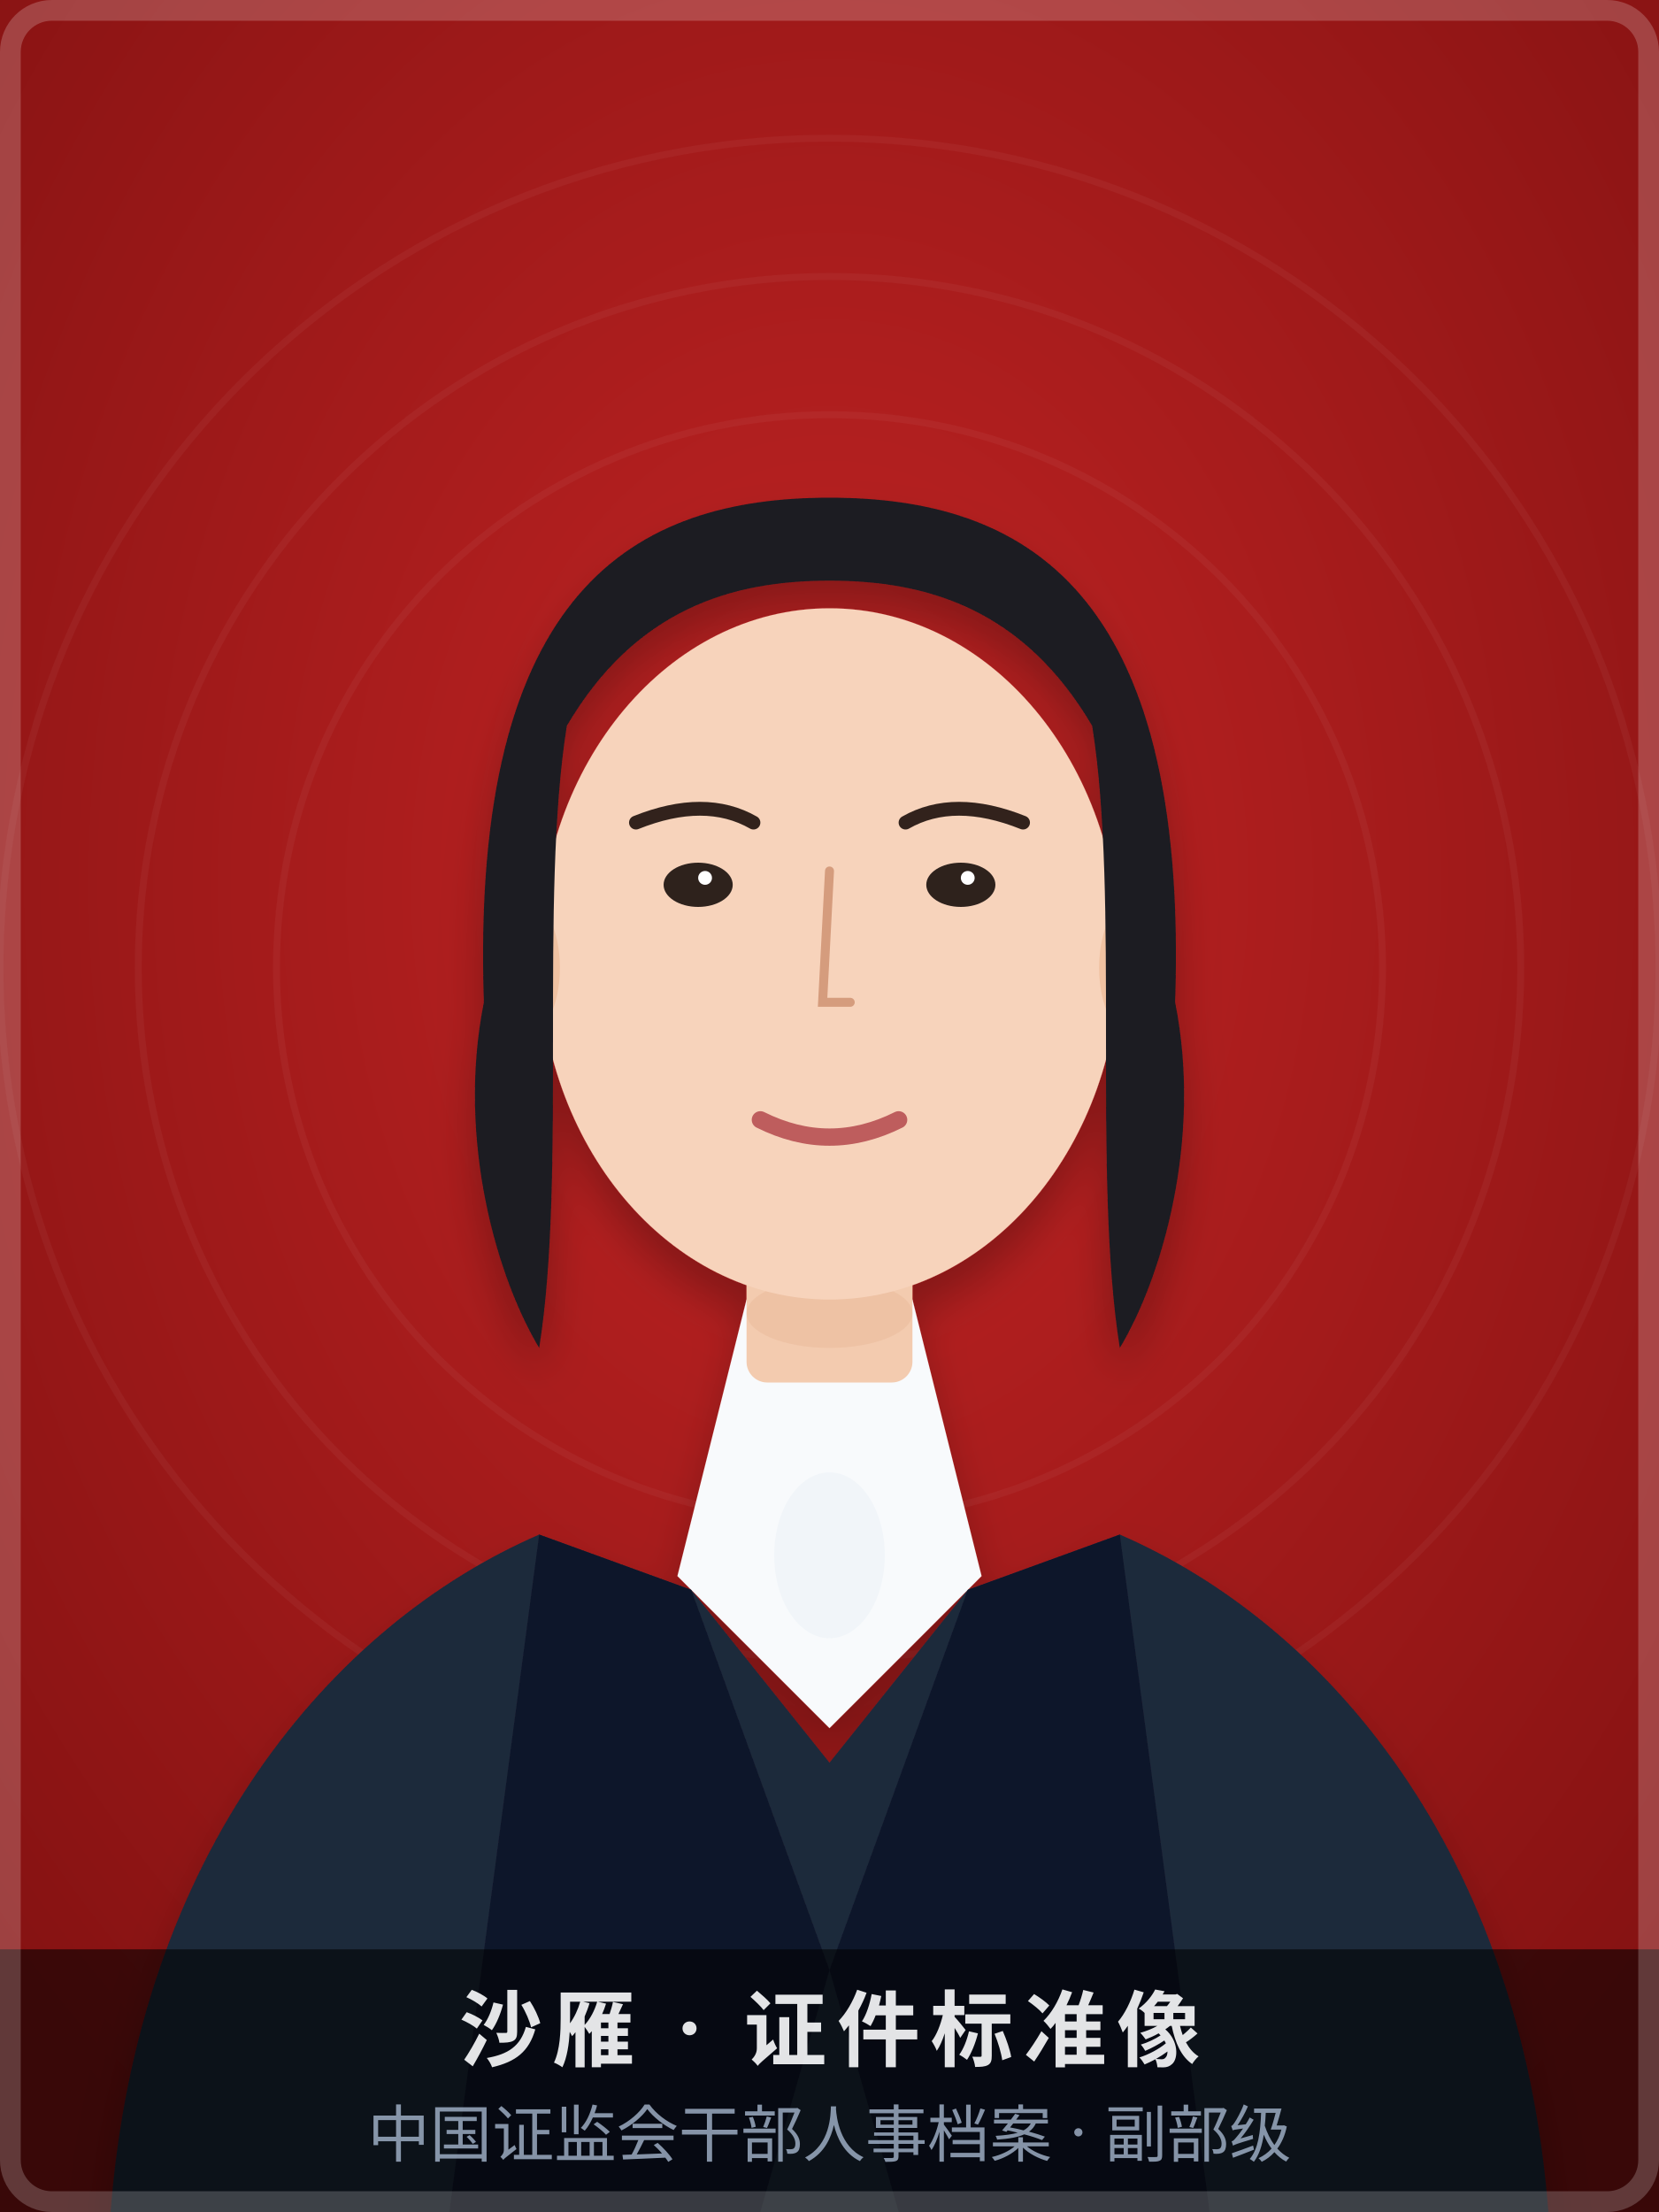
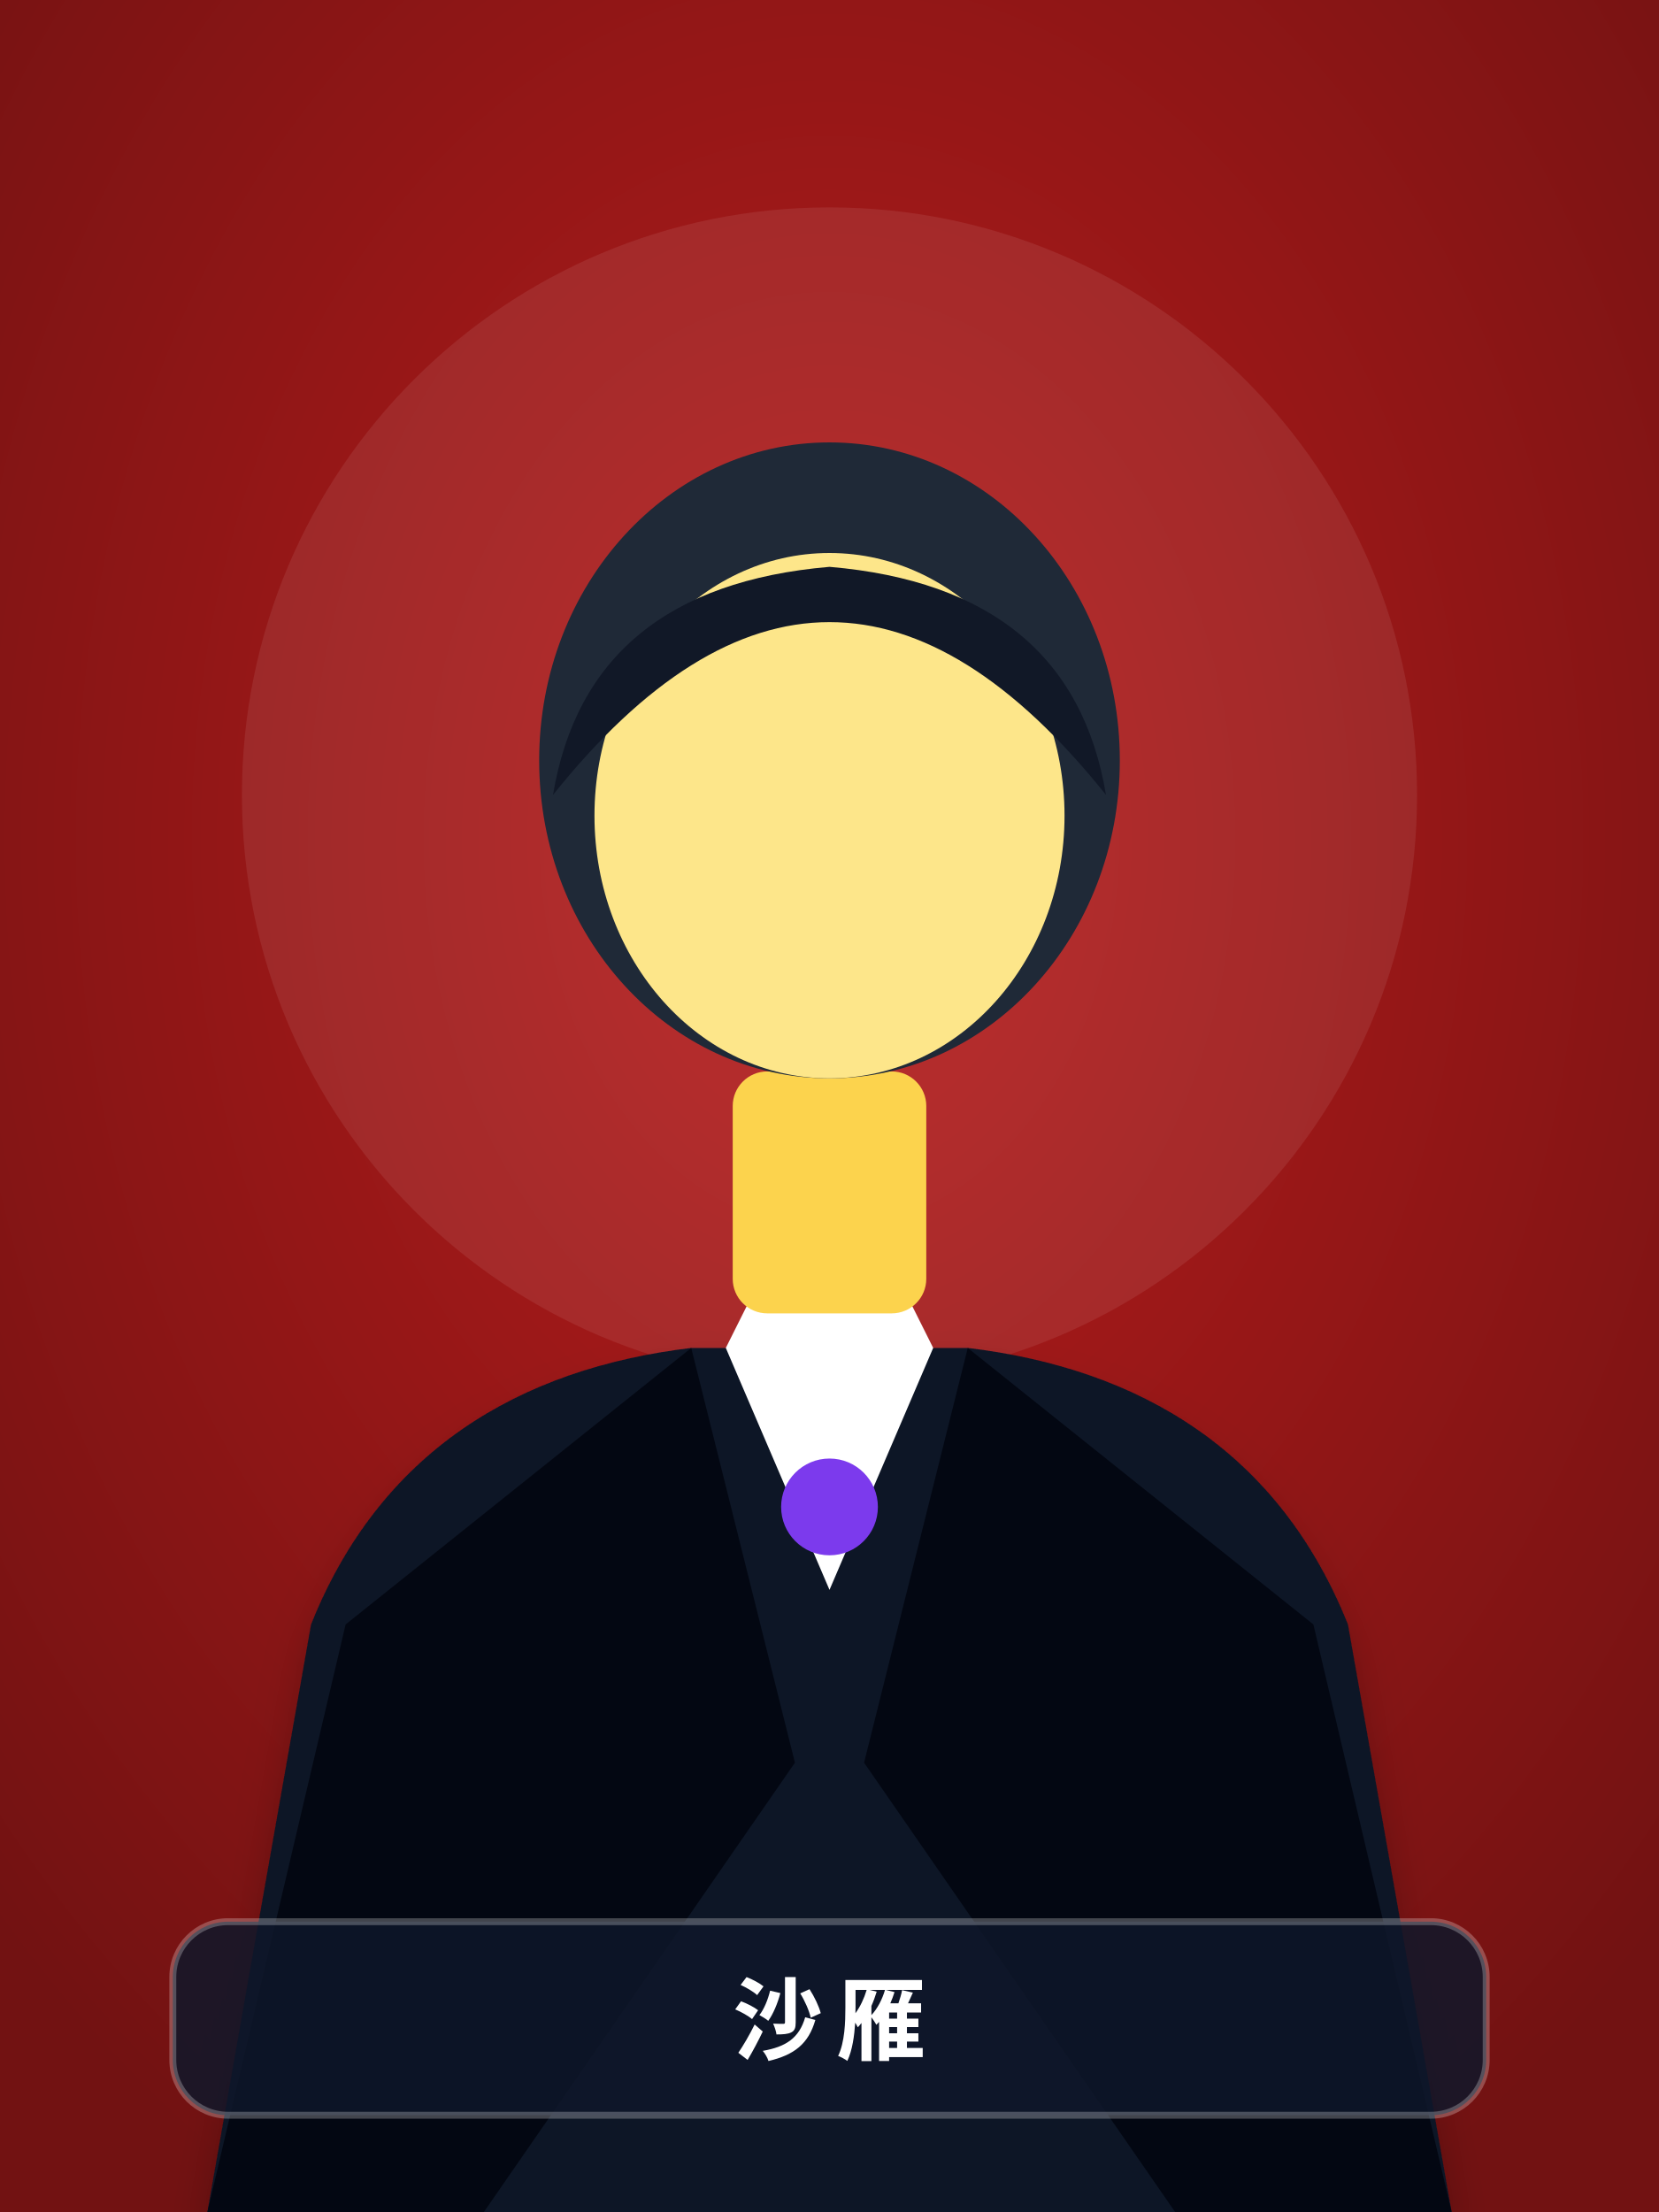
<svg xmlns="http://www.w3.org/2000/svg" viewBox="0 0 240 320" width="240" height="320">
  <defs>
-     <radialGradient id="bgGrad-sha-yan" cx="50%" cy="40%" r="70%">
-       <stop offset="0%" stop-color="#c22424" />
-       <stop offset="100%" stop-color="#851212" />
+     <radialGradient id="bgGrad-sha-yan" cx="50%" cy="38%" r="70%">
+       <stop offset="0%" stop-color="#b91c1c" />
+       <stop offset="100%" stop-color="#721212" />
    </radialGradient>
    <filter id="shadow-sha-yan" x="-10%" y="-10%" width="120%" height="120%">
      <feDropShadow dx="0" dy="4" stdDeviation="3" flood-opacity="0.25" />
    </filter>
  </defs>
  <rect width="240" height="320" fill="url(#bgGrad-sha-yan)" />
-   <g opacity="0.04" stroke="#ffffff" stroke-width="1" fill="none">
-     <circle cx="120" cy="140" r="80" />
-     <circle cx="120" cy="140" r="100" />
-     <circle cx="120" cy="140" r="120" />
-   </g>
-   <g filter="url(#shadow-sha-yan)">
-     <path d="M 16 320 C 20 268, 48 235, 78 222 L 100 230 L 120 255 L 140 230 L 162 222 C 192 235, 220 268, 224 320 Z" fill="#1e293b" />
-     <polygon points="98,228 120,250 142,228 132,188 108,188" fill="#f8fafc" />
-     <ellipse cx="120" cy="225" rx="8" ry="12" fill="#f1f5f9" />
-     <polygon points="78,222 100,230 120,285 110,320 65,320" fill="#0f172a" />
-     <polygon points="162,222 140,230 120,285 130,320 175,320" fill="#0f172a" />
-     <rect x="108" y="168" width="24" height="32" rx="3" fill="#f3cbaf" />
-     <ellipse cx="120" cy="190" rx="12" ry="5" fill="#e7b594" opacity="0.4" />
-     <ellipse cx="120" cy="138" rx="42" ry="50" fill="#f7d3bb" />
-     <ellipse cx="76" cy="140" rx="5" ry="10" fill="#f0c2a2" />
-     <ellipse cx="164" cy="140" rx="5" ry="10" fill="#f0c2a2" />
-     <path d="M 70 145 C 68 85, 92 72, 120 72 C 148 72, 172 85, 170 145 C 174 165, 168 185, 162 195 C 158 170, 162 130, 158 105 C 148 88, 134 84, 120 84 C 106 84, 92 88, 82 105 C 78 130, 82 170, 78 195 C 72 185, 66 165, 70 145 Z" fill="#1e1e24" />
-     <path d="M 92 119 Q 102 115 109 119" stroke="#33241d" stroke-width="2" stroke-linecap="round" fill="none" />
-     <path d="M 148 119 Q 138 115 131 119" stroke="#33241d" stroke-width="2" stroke-linecap="round" fill="none" />
-     <ellipse cx="101" cy="128" rx="5" ry="3.2" fill="#2d221e" />
-     <ellipse cx="139" cy="128" rx="5" ry="3.2" fill="#2d221e" />
-     <circle cx="102" cy="127" r="1" fill="#ffffff" />
-     <circle cx="140" cy="127" r="1" fill="#ffffff" />
-     <path d="M 120 126 L 119 145 L 123 145" stroke="#d59c7d" stroke-width="1.3" stroke-linecap="round" fill="none" />
-     <path d="M 110 162 Q 120 167 130 162" stroke="#be5d5d" stroke-width="2.5" stroke-linecap="round" fill="none" />
-   </g>
-   <g opacity="0.88">
-     <rect x="0" y="282" width="240" height="38" fill="#000000" fill-opacity="0.65" />
-     <text x="120" y="298" font-family="-apple-system, BlinkMacSystemFont, 'PingFang SC', 'Microsoft YaHei', sans-serif" font-size="12" font-weight="bold" fill="#ffffff" text-anchor="middle" letter-spacing="1.5">
-       沙雁 · 证件标准像
-     </text>
-     <text x="120" y="312" font-family="-apple-system, BlinkMacSystemFont, 'PingFang SC', sans-serif" font-size="9" fill="#94a3b8" text-anchor="middle">
-       中国证监会干部人事档案 · 副部级
-     </text>
-   </g>
-   <rect x="1.5" y="1.5" width="237" height="317" rx="6" fill="none" stroke="#ffffff" stroke-opacity="0.2" stroke-width="3" />
+   <circle cx="120" cy="115" r="85" fill="white" opacity="0.08" />
+   <path d="M 30 320 L 45 235 C 55 210 75 198 100 195 L 140 195 C 165 198 185 210 195 235 L 210 320 Z" fill="#111827" filter="url(#shadow-sha-yan)" />
+   <polygon points="105,195 120,230 135,195 130,185 110,185" fill="#ffffff" />
+   <circle cx="120" cy="218" r="7" fill="#7c3aed" />
+   <polygon points="50,235 100,195 115,255 70,320 30,320" fill="#030712" />
+   <polygon points="190,235 140,195 125,255 170,320 210,320" fill="#030712" />
+   <rect x="106" y="155" width="28" height="35" rx="5" fill="#fcd34d" />
+   <ellipse cx="120" cy="110" rx="42" ry="46" fill="#1f2937" />
+   <ellipse cx="120" cy="118" rx="34" ry="38" fill="#fde68a" />
+   <path d="M 80 115 Q 120 65 160 115 Q 155 85 120 82 Q 85 85 80 115 Z" fill="#111827" />
+   <rect x="25" y="278" width="190" height="28" rx="8" fill="rgba(15, 23, 42, 0.85)" stroke="rgba(255, 255, 255, 0.25)" stroke-width="1" />
+   <text x="120" y="297" font-family="-apple-system, BlinkMacSystemFont, 'Segoe UI', PingFang SC, 'Microsoft YaHei', sans-serif" font-size="13" font-weight="bold" fill="#ffffff" text-anchor="middle" letter-spacing="2">
+     沙雁
+   </text>
</svg>
